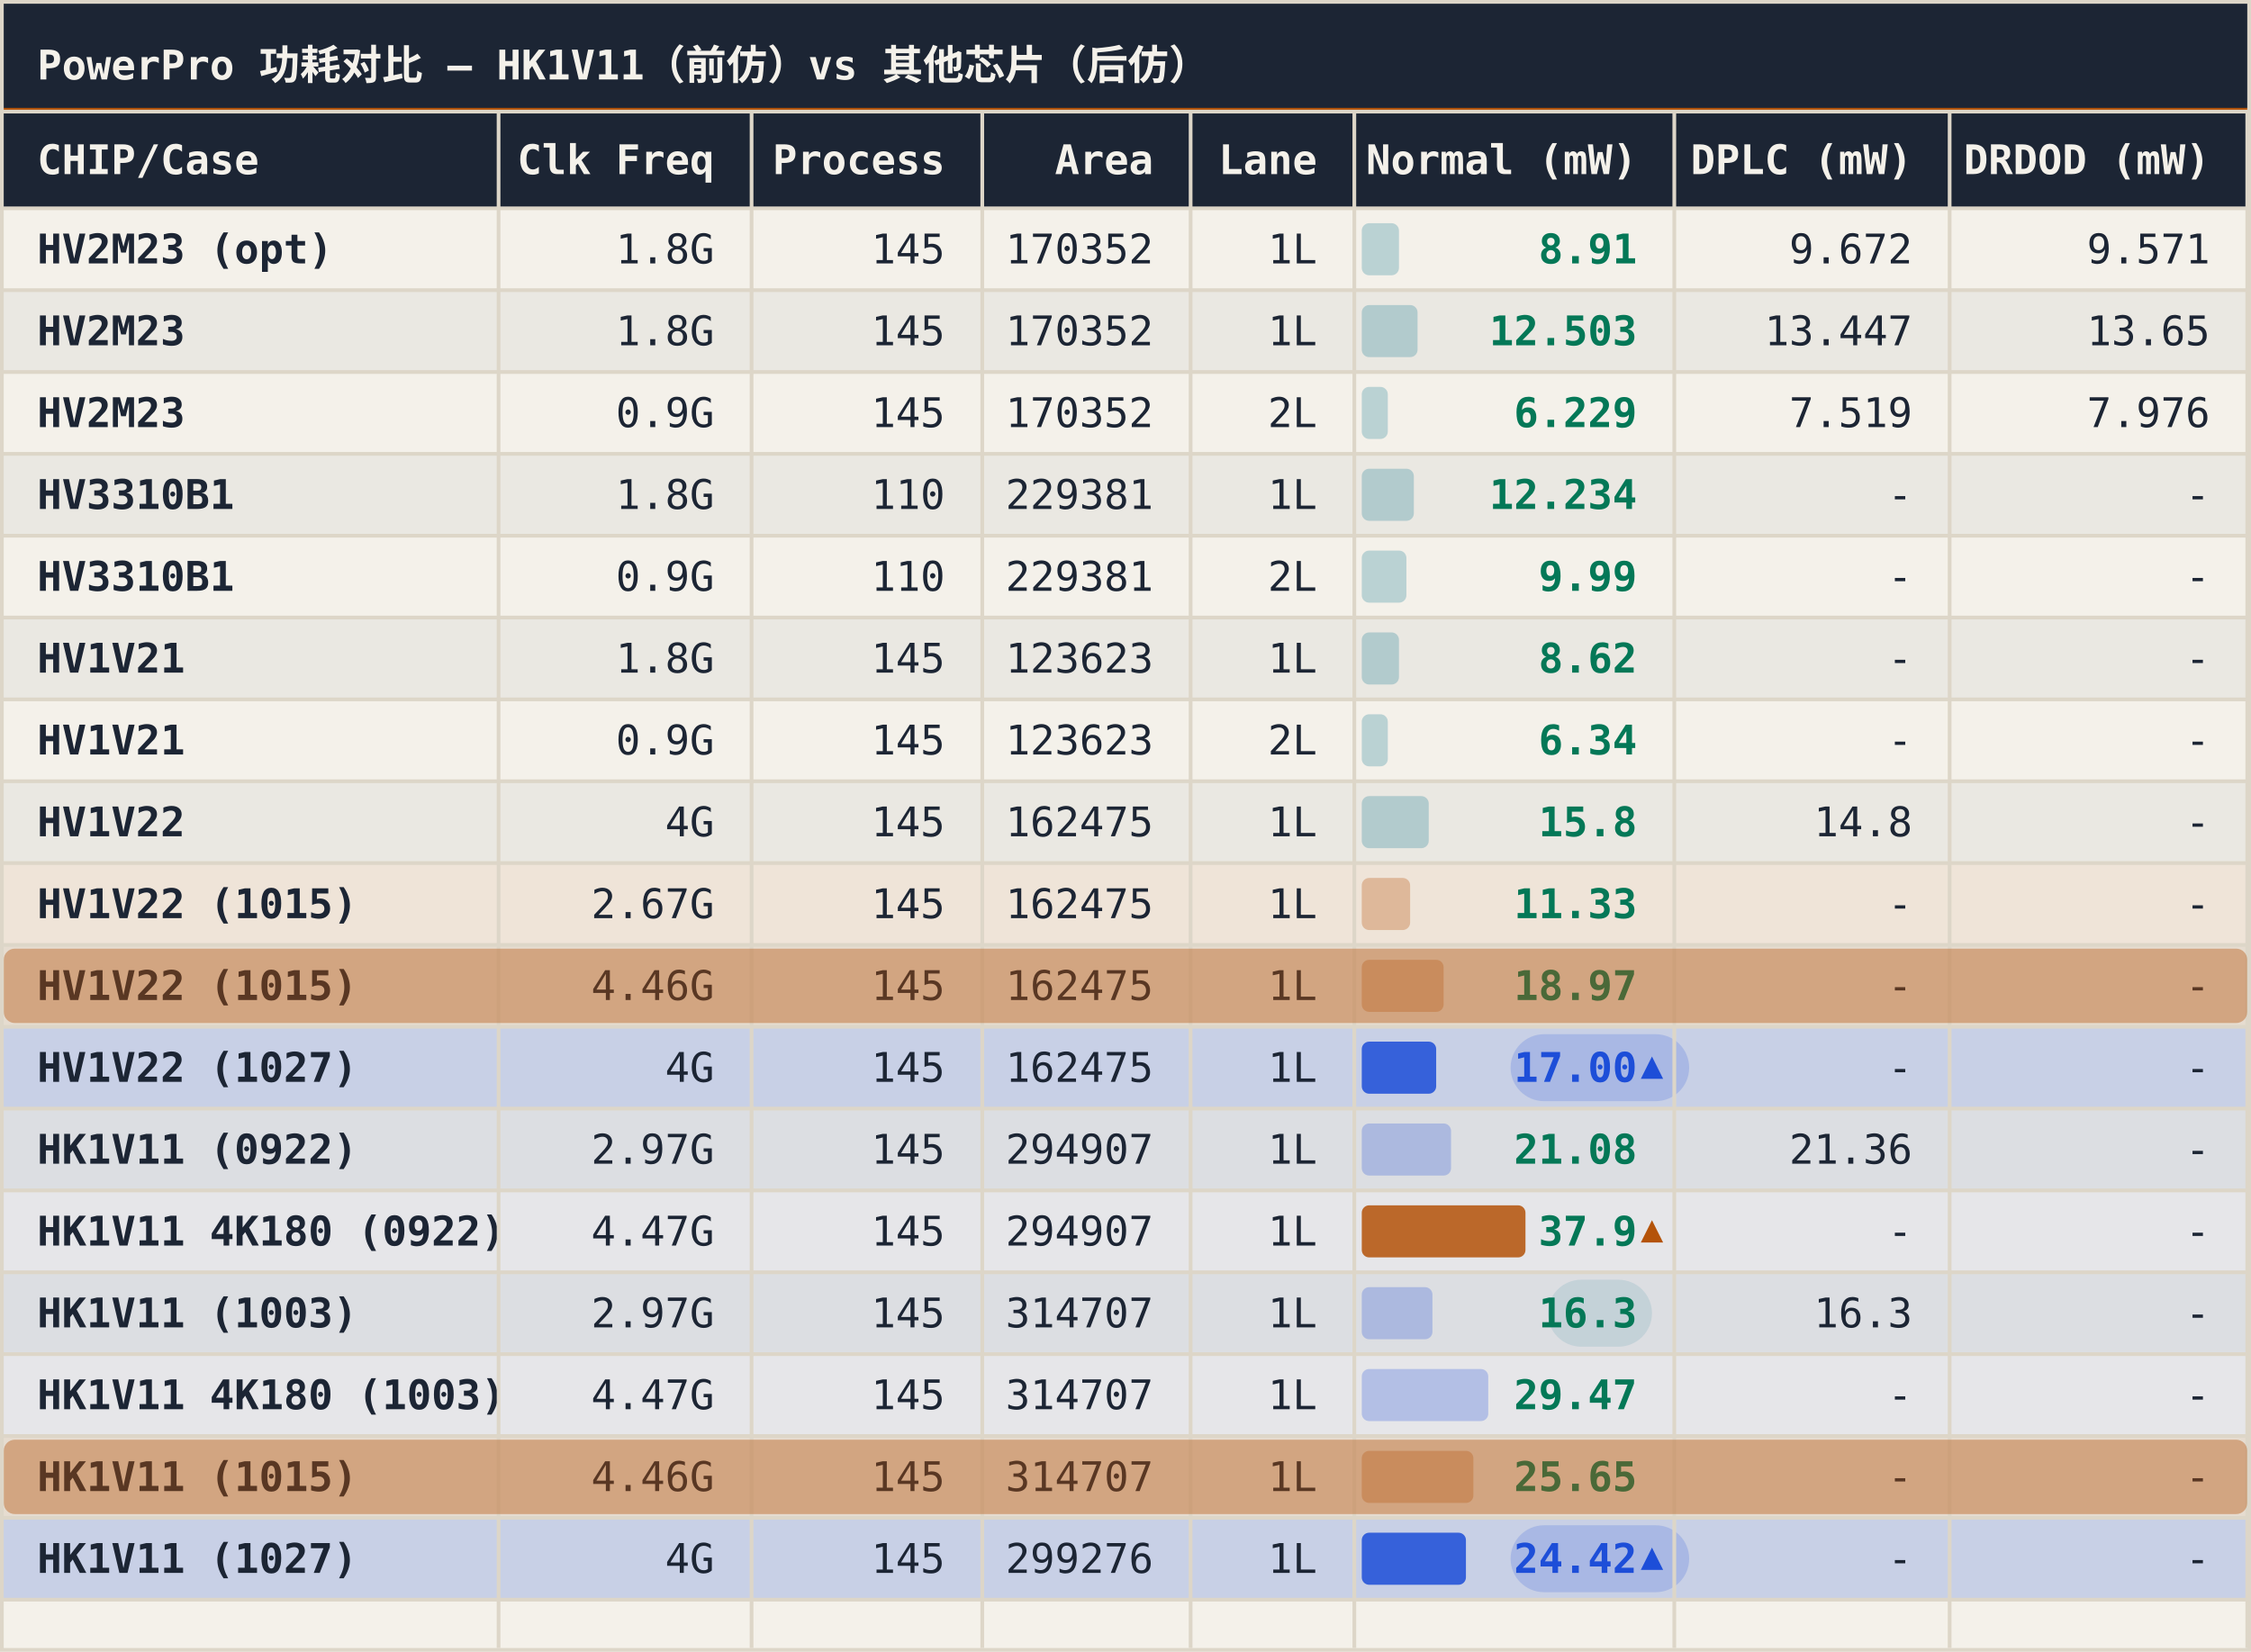
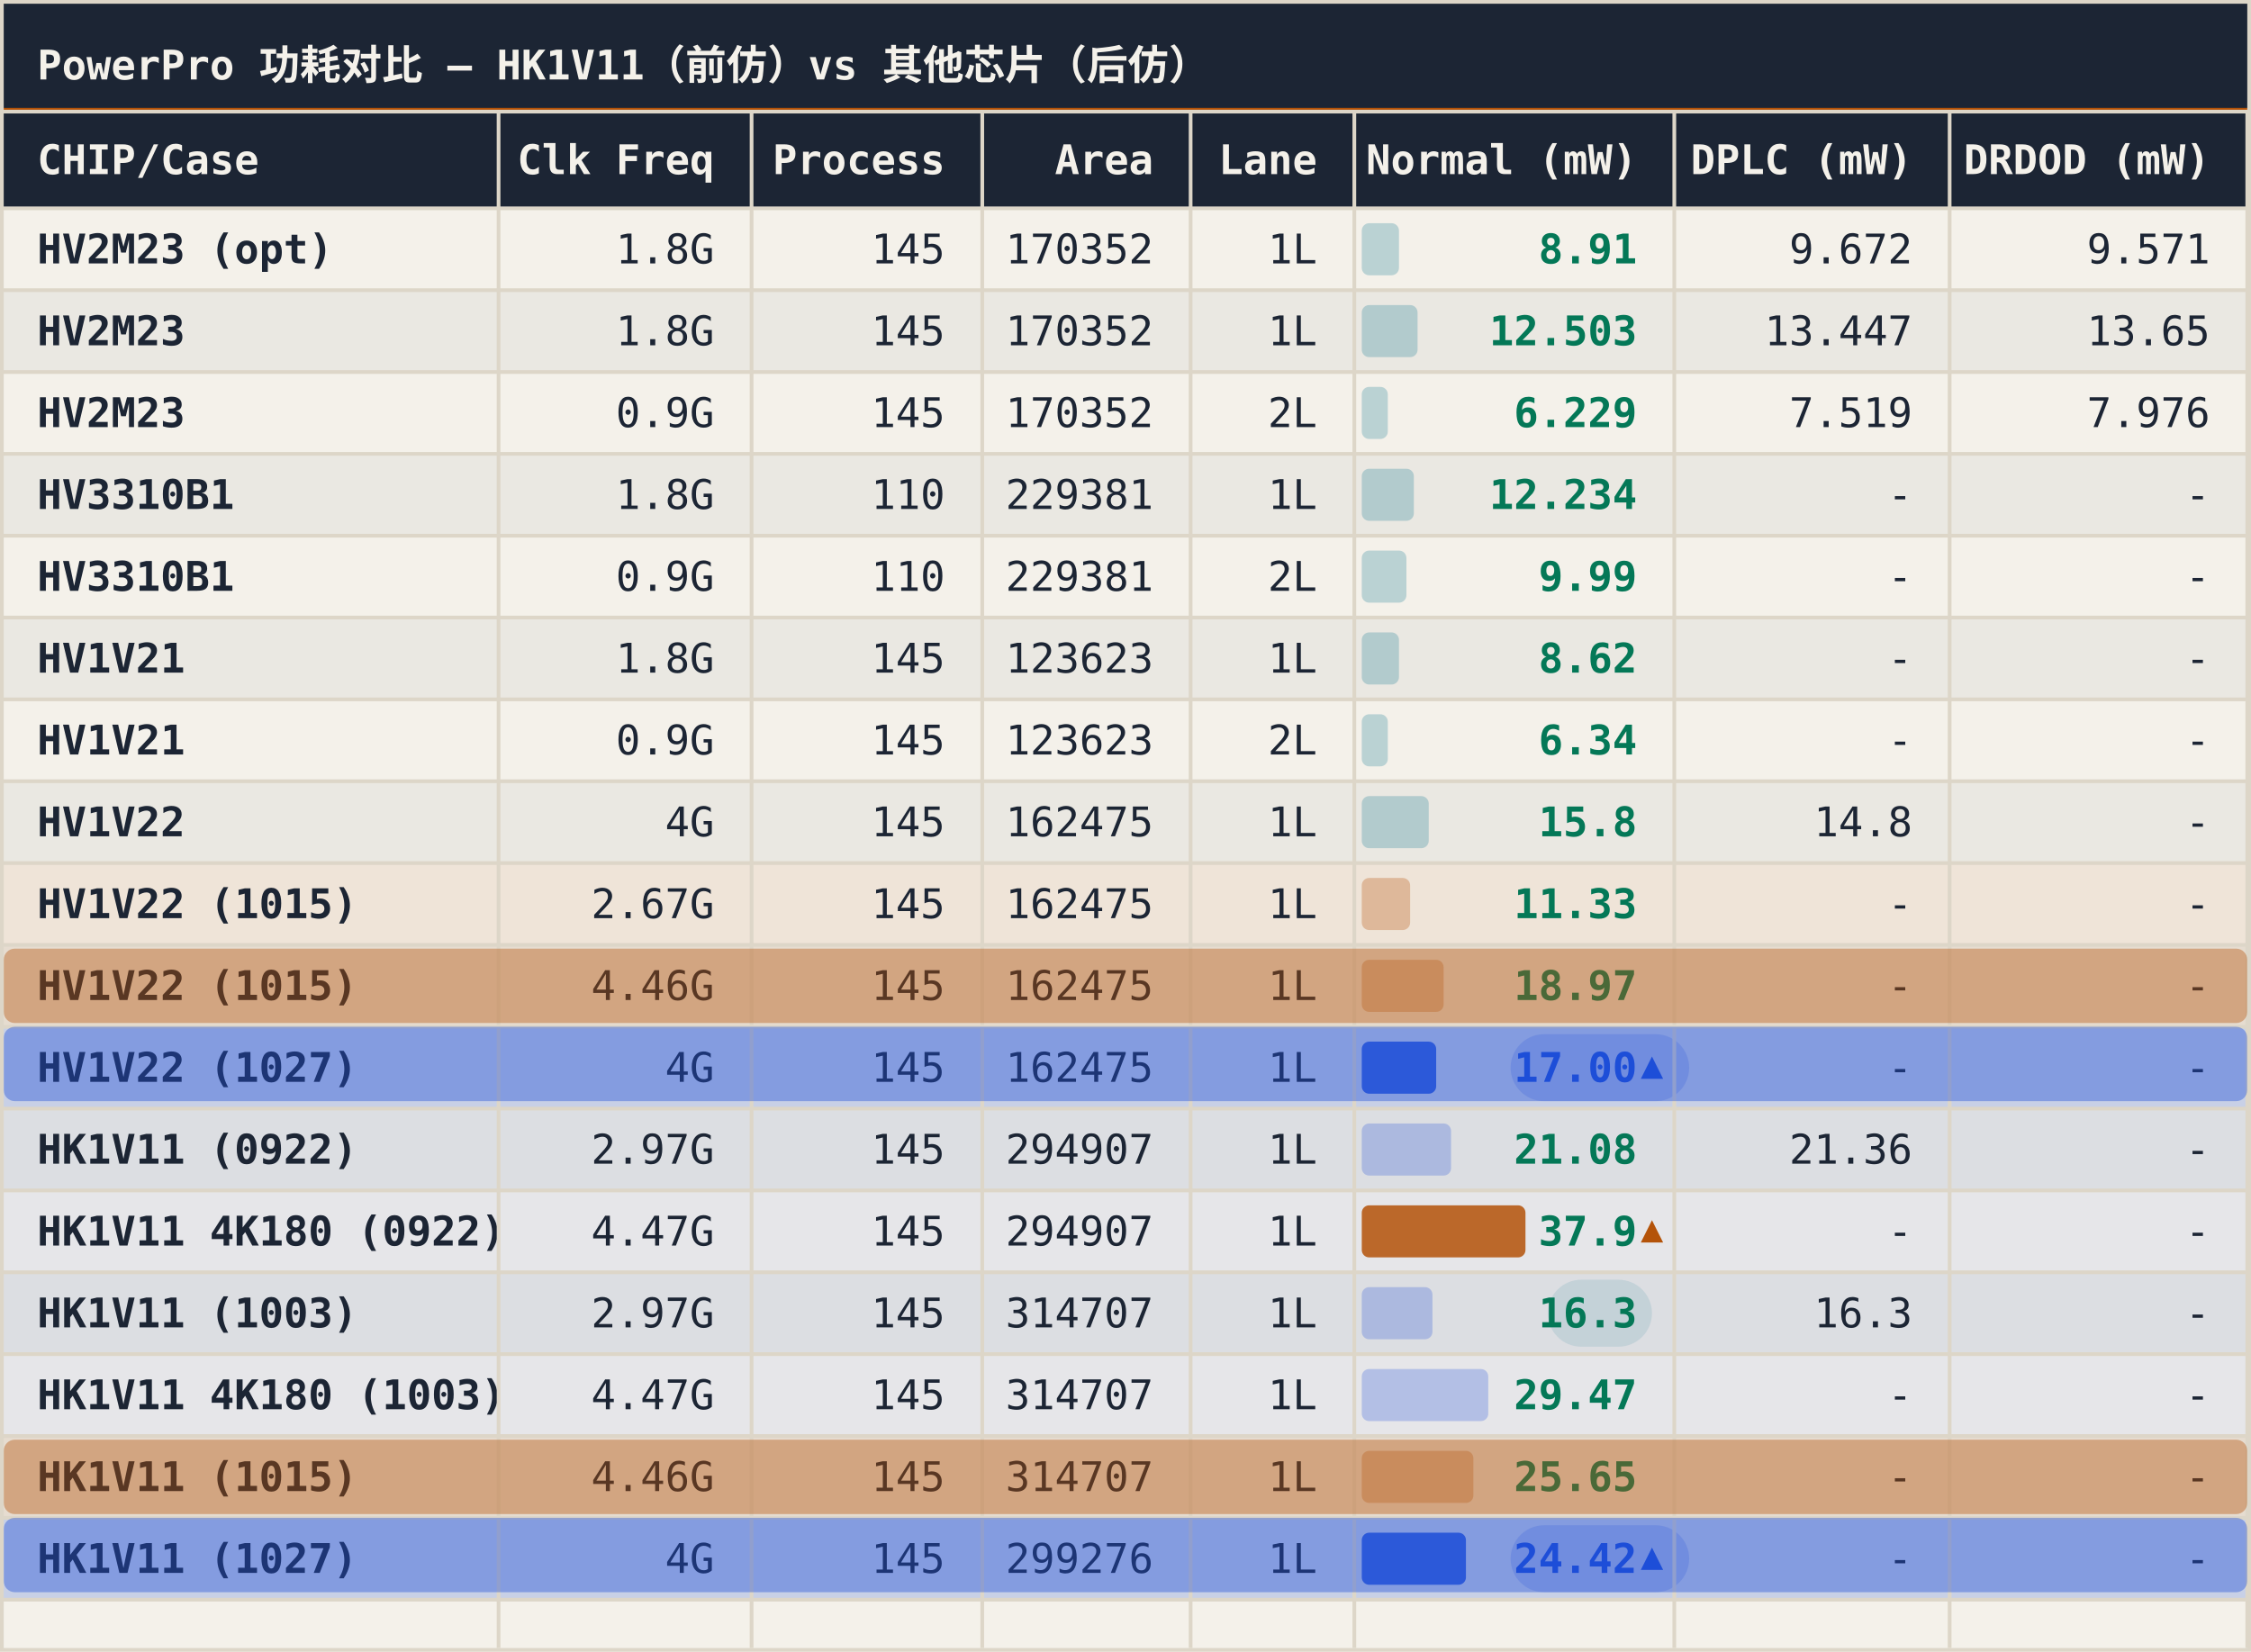
<svg xmlns="http://www.w3.org/2000/svg" width="605" height="444" viewBox="0 0 605 444">
  <style>
text{font-family:ui-monospace,Consolas,monospace,"Microsoft YaHei",sans-serif;font-size:11px;}
@keyframes fadeIn{from{opacity:0}to{opacity:1}}
@keyframes grow{from{transform:scaleX(0)}to{transform:scaleX(1)}}
@keyframes breathe{0%,100%{opacity:.25}50%{opacity:.55}}
@keyframes maxpulse{0%,100%{opacity:.7}50%{opacity:1}}
.in{animation:fadeIn .3s ease-out both;}
.bar{transform-box:fill-box;transform-origin:left center;animation:grow .7s ease-out both;}
.r0{animation:fadeIn .3s ease-out both;animation-delay:0.30s;}
.b0{animation-delay:0.45s;}
.r1{animation:fadeIn .3s ease-out both;animation-delay:0.34s;}
.b1{animation-delay:0.49s;}
.r2{animation:fadeIn .3s ease-out both;animation-delay:0.38s;}
.b2{animation-delay:0.53s;}
.r3{animation:fadeIn .3s ease-out both;animation-delay:0.42s;}
.b3{animation-delay:0.57s;}
.r4{animation:fadeIn .3s ease-out both;animation-delay:0.46s;}
.b4{animation-delay:0.61s;}
.r5{animation:fadeIn .3s ease-out both;animation-delay:0.50s;}
.b5{animation-delay:0.65s;}
.r6{animation:fadeIn .3s ease-out both;animation-delay:0.54s;}
.b6{animation-delay:0.69s;}
.r7{animation:fadeIn .3s ease-out both;animation-delay:0.58s;}
.b7{animation-delay:0.73s;}
.r8{animation:fadeIn .3s ease-out both;animation-delay:0.62s;}
.b8{animation-delay:0.77s;}
.r9{animation:fadeIn .3s ease-out both;animation-delay:0.66s;}
.b9{animation-delay:0.81s;}
.r10{animation:fadeIn .3s ease-out both;animation-delay:0.70s;}
.b10{animation-delay:0.85s;}
.r11{animation:fadeIn .3s ease-out both;animation-delay:0.74s;}
.b11{animation-delay:0.89s;}
.r12{animation:fadeIn .3s ease-out both;animation-delay:0.78s;}
.b12{animation-delay:0.93s;}
.r13{animation:fadeIn .3s ease-out both;animation-delay:0.82s;}
.b13{animation-delay:0.97s;}
.r14{animation:fadeIn .3s ease-out both;animation-delay:0.86s;}
.b14{animation-delay:1.01s;}
.r15{animation:fadeIn .3s ease-out both;animation-delay:0.90s;}
.b15{animation-delay:1.05s;}
.r16{animation:fadeIn .3s ease-out both;animation-delay:0.94s;}
.b16{animation-delay:1.09s;}
.sweep{transform-box:fill-box;transform-origin:left center;animation:grow .5s ease-out .2s both;}
.cap{animation:fadeIn .3s ease-out both;animation-delay:0.90s;}
.breath{animation:breathe 2.4s ease-in-out infinite;opacity:.4;}
.maxpulse{animation:maxpulse 2.8s ease-in-out infinite;opacity:1;}
@keyframes cmpsweep{0%{transform:translateX(-150px);opacity:0}8%{opacity:.3}32%{opacity:.3}37.5%{transform:translateX(625px);opacity:0}100%{transform:translateX(625px);opacity:0}}
.cmpband{transform-box:fill-box;transform-origin:left center;opacity:0;animation:cmpsweep 4s ease-in-out 1s infinite;}
+ .breath2{animation:breathe 2.4s ease-in-out infinite;opacity:.4;}
+ .cmpband2{transform-box:fill-box;transform-origin:left center;opacity:0;animation:cmpsweep 4s ease-in-out 1s infinite;}
@keyframes bardot{0%{opacity:0}10%{opacity:.5}22%{opacity:0}100%{opacity:0}}
.dot{opacity:0;animation:bardot 5.2s ease-in-out infinite;}
.d0{animation-delay:0s;}.d1{animation-delay:.35s;}.d2{animation-delay:.70s;}.d3{animation-delay:1.05s;}.d4{animation-delay:1.40s;}.d5{animation-delay:1.75s;}.d6{animation-delay:2.10s;}.d7{animation-delay:2.45s;}.d8{animation-delay:2.80s;}.d9{animation-delay:3.15s;}.d10{animation-delay:3.50s;}.d11{animation-delay:3.85s;}.d12{animation-delay:4.20s;}.d13{animation-delay:4.55s;}.d14{animation-delay:4.90s;}.d15{animation-delay:5.25s;}.d16{animation-delay:5.60s;}
@keyframes peakglow{0%,100%{opacity:0}50%{opacity:.22}}
.peakglow{opacity:0;animation:peakglow 3.2s ease-in-out .8s infinite;}
@keyframes bluebreathe{0%,100%{opacity:.18}50%{opacity:.45}}
.gglow{opacity:.18;animation:bluebreathe 3.6s ease-in-out .5s infinite;}
.gglow2{opacity:.18;animation:bluebreathe 3.6s ease-in-out 2.3s infinite;}
@keyframes v15pulse{0%,100%{opacity:.75}50%{opacity:1}}
.v15pulse{animation:v15pulse 3.4s ease-in-out infinite;}
.v16pulse{animation:v15pulse 3.4s ease-in-out 1.7s infinite;}
@keyframes tealbreathe{0%,100%{opacity:.12}50%{opacity:.28}}
.tglow{opacity:.12;animation:tealbreathe 5.6s ease-in-out 1.7s infinite;}
@keyframes zebasweep{0%{transform:skewX(-18deg) translateX(-260px);opacity:0}12%{opacity:.06}45%{opacity:.06}58%{transform:skewX(-18deg) translateX(740px);opacity:0}100%{transform:skewX(-18deg) translateX(740px);opacity:0}}
.zeband{transform-box:fill-box;transform-origin:center;opacity:0;animation:zebasweep 6s linear 2.2s infinite;}
@media (prefers-reduced-motion:reduce){*{animation:none!important}}
</style>
  <defs>
    <linearGradient id="gCmp" x1="0" y1="0" x2="1" y2="0">
      <stop offset="0" stop-color="#fffdf7" stop-opacity="0" />
      <stop offset="0.5" stop-color="#fffdf7" stop-opacity="1" />
      <stop offset="1" stop-color="#fffdf7" stop-opacity="0" />
    </linearGradient>
    <linearGradient id="gZeb" x1="0" y1="0" x2="1" y2="0">
      <stop offset="0" stop-color="#fffdf7" stop-opacity="0" />
      <stop offset="0.5" stop-color="#fffdf7" stop-opacity="1" />
      <stop offset="1" stop-color="#fffdf7" stop-opacity="0" />
    </linearGradient>
    <clipPath id="cCmp">
      <rect x="1" y="255" width="603" height="20" />
      <rect x="1" y="387" width="603" height="20" />
    </clipPath>
+     <clipPath id="cCmp2">
+       <rect x="1" y="276" width="603" height="20" />
+       <rect x="1" y="408" width="603" height="20" />
+     </clipPath>
    <clipPath id="cBody">
      <rect x="0" y="56" width="605" height="374" />
    </clipPath>
  </defs>
  <rect x="0" y="0" width="605" height="444" fill="#f4f1ea" />
  <g class="in">
    <rect x="0" y="0" width="605" height="30" fill="#1c2534" />
    <text x="10" y="15.0" dominant-baseline="central" fill="#f4f1ea" font-weight="bold">PowerPro 功耗对比 — HK1V11（前仿）vs 其他芯片（后仿）</text>
    <rect class="sweep" x="0" y="29" width="605" height="2" fill="#b45309" />
    <rect x="0" y="30" width="605" height="26" fill="#1c2534" />
    <text x="10" y="43.0" dominant-baseline="central" fill="#f4f1ea" font-weight="bold">CHIP/Case</text>
    <text x="192" y="43.0" text-anchor="end" dominant-baseline="central" fill="#f4f1ea" font-weight="bold">Clk Freq</text>
    <text x="254" y="43.0" text-anchor="end" dominant-baseline="central" fill="#f4f1ea" font-weight="bold">Process</text>
    <text x="310" y="43.0" text-anchor="end" dominant-baseline="central" fill="#f4f1ea" font-weight="bold">Area</text>
    <text x="354" y="43.0" text-anchor="end" dominant-baseline="central" fill="#f4f1ea" font-weight="bold">Lane</text>
    <text x="440" y="43.0" text-anchor="end" dominant-baseline="central" fill="#f4f1ea" font-weight="bold">Normal (mW)</text>
    <text x="514" y="43.0" text-anchor="end" dominant-baseline="central" fill="#f4f1ea" font-weight="bold">DPLC (mW)</text>
    <text x="594" y="43.0" text-anchor="end" dominant-baseline="central" fill="#f4f1ea" font-weight="bold">DRDOD (mW)</text>
  </g>
  <g class="r0">
    <rect class="bar b0" x="366" y="60" width="10" height="14" rx="2" fill="#0e7490" fill-opacity="0.25" />
    <circle class="dot d0" cx="376" cy="67" r="2.5" fill="#0e7490" />
    <text x="10" y="67.0" dominant-baseline="central" fill="#1c2534" font-weight="bold">HV2M23 (opt)</text>
    <text x="192" y="67.0" text-anchor="end" dominant-baseline="central" fill="#1c2534">1.8G</text>
    <text x="254" y="67.0" text-anchor="end" dominant-baseline="central" fill="#1c2534">145</text>
    <text x="310" y="67.0" text-anchor="end" dominant-baseline="central" fill="#1c2534">170352</text>
    <text x="354" y="67.0" text-anchor="end" dominant-baseline="central" fill="#1c2534">1L</text>
    <text x="440" y="67.0" text-anchor="end" dominant-baseline="central" fill="#047857" font-weight="bold">8.91</text>
    <text x="514" y="67.0" text-anchor="end" dominant-baseline="central" fill="#1c2534">9.672</text>
    <text x="594" y="67.0" text-anchor="end" dominant-baseline="central" fill="#1c2534">9.571</text>
  </g>
  <g class="r1">
    <rect x="0" y="78" width="605" height="22" fill="#1c2534" fill-opacity="0.045" />
    <rect class="bar b1" x="366" y="82" width="15" height="14" rx="2" fill="#0e7490" fill-opacity="0.25" />
    <circle class="dot d1" cx="381" cy="89" r="2.5" fill="#0e7490" />
    <text x="10" y="89.0" dominant-baseline="central" fill="#1c2534" font-weight="bold">HV2M23</text>
    <text x="192" y="89.0" text-anchor="end" dominant-baseline="central" fill="#1c2534">1.8G</text>
    <text x="254" y="89.0" text-anchor="end" dominant-baseline="central" fill="#1c2534">145</text>
    <text x="310" y="89.0" text-anchor="end" dominant-baseline="central" fill="#1c2534">170352</text>
    <text x="354" y="89.0" text-anchor="end" dominant-baseline="central" fill="#1c2534">1L</text>
    <text x="440" y="89.0" text-anchor="end" dominant-baseline="central" fill="#047857" font-weight="bold">12.503</text>
    <text x="514" y="89.0" text-anchor="end" dominant-baseline="central" fill="#1c2534">13.447</text>
    <text x="594" y="89.0" text-anchor="end" dominant-baseline="central" fill="#1c2534">13.65</text>
  </g>
  <g class="r2">
    <rect class="bar b2" x="366" y="104" width="7" height="14" rx="2" fill="#0e7490" fill-opacity="0.25" />
    <circle class="dot d2" cx="373" cy="111" r="2.5" fill="#0e7490" />
    <text x="10" y="111.0" dominant-baseline="central" fill="#1c2534" font-weight="bold">HV2M23</text>
    <text x="192" y="111.0" text-anchor="end" dominant-baseline="central" fill="#1c2534">0.9G</text>
    <text x="254" y="111.0" text-anchor="end" dominant-baseline="central" fill="#1c2534">145</text>
    <text x="310" y="111.0" text-anchor="end" dominant-baseline="central" fill="#1c2534">170352</text>
    <text x="354" y="111.0" text-anchor="end" dominant-baseline="central" fill="#1c2534">2L</text>
    <text x="440" y="111.0" text-anchor="end" dominant-baseline="central" fill="#047857" font-weight="bold">6.229</text>
    <text x="514" y="111.0" text-anchor="end" dominant-baseline="central" fill="#1c2534">7.519</text>
    <text x="594" y="111.0" text-anchor="end" dominant-baseline="central" fill="#1c2534">7.976</text>
  </g>
  <g class="r3">
    <rect x="0" y="122" width="605" height="22" fill="#1c2534" fill-opacity="0.045" />
    <rect class="bar b3" x="366" y="126" width="14" height="14" rx="2" fill="#0e7490" fill-opacity="0.25" />
    <circle class="dot d3" cx="380" cy="133" r="2.5" fill="#0e7490" />
    <text x="10" y="133.0" dominant-baseline="central" fill="#1c2534" font-weight="bold">HV3310B1</text>
    <text x="192" y="133.0" text-anchor="end" dominant-baseline="central" fill="#1c2534">1.8G</text>
    <text x="254" y="133.0" text-anchor="end" dominant-baseline="central" fill="#1c2534">110</text>
    <text x="310" y="133.0" text-anchor="end" dominant-baseline="central" fill="#1c2534">229381</text>
    <text x="354" y="133.0" text-anchor="end" dominant-baseline="central" fill="#1c2534">1L</text>
    <text x="440" y="133.0" text-anchor="end" dominant-baseline="central" fill="#047857" font-weight="bold">12.234</text>
    <text x="514" y="133.0" text-anchor="end" dominant-baseline="central" fill="#1c2534">-</text>
    <text x="594" y="133.0" text-anchor="end" dominant-baseline="central" fill="#1c2534">-</text>
  </g>
  <g class="r4">
    <rect class="bar b4" x="366" y="148" width="12" height="14" rx="2" fill="#0e7490" fill-opacity="0.25" />
    <circle class="dot d4" cx="378" cy="155" r="2.5" fill="#0e7490" />
    <text x="10" y="155.0" dominant-baseline="central" fill="#1c2534" font-weight="bold">HV3310B1</text>
    <text x="192" y="155.0" text-anchor="end" dominant-baseline="central" fill="#1c2534">0.9G</text>
    <text x="254" y="155.0" text-anchor="end" dominant-baseline="central" fill="#1c2534">110</text>
    <text x="310" y="155.0" text-anchor="end" dominant-baseline="central" fill="#1c2534">229381</text>
    <text x="354" y="155.0" text-anchor="end" dominant-baseline="central" fill="#1c2534">2L</text>
    <text x="440" y="155.0" text-anchor="end" dominant-baseline="central" fill="#047857" font-weight="bold">9.99</text>
    <text x="514" y="155.0" text-anchor="end" dominant-baseline="central" fill="#1c2534">-</text>
    <text x="594" y="155.0" text-anchor="end" dominant-baseline="central" fill="#1c2534">-</text>
  </g>
  <g class="r5">
    <rect x="0" y="166" width="605" height="22" fill="#1c2534" fill-opacity="0.045" />
    <rect class="bar b5" x="366" y="170" width="10" height="14" rx="2" fill="#0e7490" fill-opacity="0.25" />
    <circle class="dot d5" cx="376" cy="177" r="2.5" fill="#0e7490" />
    <text x="10" y="177.0" dominant-baseline="central" fill="#1c2534" font-weight="bold">HV1V21</text>
    <text x="192" y="177.0" text-anchor="end" dominant-baseline="central" fill="#1c2534">1.8G</text>
    <text x="254" y="177.0" text-anchor="end" dominant-baseline="central" fill="#1c2534">145</text>
    <text x="310" y="177.0" text-anchor="end" dominant-baseline="central" fill="#1c2534">123623</text>
    <text x="354" y="177.0" text-anchor="end" dominant-baseline="central" fill="#1c2534">1L</text>
    <text x="440" y="177.0" text-anchor="end" dominant-baseline="central" fill="#047857" font-weight="bold">8.62</text>
    <text x="514" y="177.0" text-anchor="end" dominant-baseline="central" fill="#1c2534">-</text>
    <text x="594" y="177.0" text-anchor="end" dominant-baseline="central" fill="#1c2534">-</text>
  </g>
  <g class="r6">
    <rect class="bar b6" x="366" y="192" width="7" height="14" rx="2" fill="#0e7490" fill-opacity="0.25" />
    <circle class="dot d6" cx="373" cy="199" r="2.5" fill="#0e7490" />
    <text x="10" y="199.0" dominant-baseline="central" fill="#1c2534" font-weight="bold">HV1V21</text>
    <text x="192" y="199.0" text-anchor="end" dominant-baseline="central" fill="#1c2534">0.9G</text>
    <text x="254" y="199.0" text-anchor="end" dominant-baseline="central" fill="#1c2534">145</text>
    <text x="310" y="199.0" text-anchor="end" dominant-baseline="central" fill="#1c2534">123623</text>
    <text x="354" y="199.0" text-anchor="end" dominant-baseline="central" fill="#1c2534">2L</text>
    <text x="440" y="199.0" text-anchor="end" dominant-baseline="central" fill="#047857" font-weight="bold">6.34</text>
    <text x="514" y="199.0" text-anchor="end" dominant-baseline="central" fill="#1c2534">-</text>
    <text x="594" y="199.0" text-anchor="end" dominant-baseline="central" fill="#1c2534">-</text>
  </g>
  <g class="r7">
    <rect x="0" y="210" width="605" height="22" fill="#1c2534" fill-opacity="0.045" />
    <rect class="bar b7" x="366" y="214" width="18" height="14" rx="2" fill="#0e7490" fill-opacity="0.25" />
    <circle class="dot d7" cx="384" cy="221" r="2.5" fill="#0e7490" />
    <text x="10" y="221.0" dominant-baseline="central" fill="#1c2534" font-weight="bold">HV1V22</text>
    <text x="192" y="221.0" text-anchor="end" dominant-baseline="central" fill="#1c2534">4G</text>
    <text x="254" y="221.0" text-anchor="end" dominant-baseline="central" fill="#1c2534">145</text>
    <text x="310" y="221.0" text-anchor="end" dominant-baseline="central" fill="#1c2534">162475</text>
    <text x="354" y="221.0" text-anchor="end" dominant-baseline="central" fill="#1c2534">1L</text>
    <text x="440" y="221.0" text-anchor="end" dominant-baseline="central" fill="#047857" font-weight="bold">15.8</text>
    <text x="514" y="221.0" text-anchor="end" dominant-baseline="central" fill="#1c2534">14.8</text>
    <text x="594" y="221.0" text-anchor="end" dominant-baseline="central" fill="#1c2534">-</text>
  </g>
  <g class="r8">
    <rect x="0" y="232" width="605" height="22" fill="#b45309" fill-opacity="0.08" />
    <rect class="bar b8" x="366" y="236" width="13" height="14" rx="2" fill="#b45309" fill-opacity="0.30" />
    <circle class="dot d8" cx="379" cy="243" r="2.5" fill="#b45309" />
    <text x="10" y="243.0" dominant-baseline="central" fill="#1c2534" font-weight="bold">HV1V22 (1015)</text>
    <text x="192" y="243.0" text-anchor="end" dominant-baseline="central" fill="#1c2534">2.67G</text>
    <text x="254" y="243.0" text-anchor="end" dominant-baseline="central" fill="#1c2534">145</text>
    <text x="310" y="243.0" text-anchor="end" dominant-baseline="central" fill="#1c2534">162475</text>
    <text x="354" y="243.0" text-anchor="end" dominant-baseline="central" fill="#1c2534">1L</text>
    <text x="440" y="243.0" text-anchor="end" dominant-baseline="central" fill="#047857" font-weight="bold">11.33</text>
    <text x="514" y="243.0" text-anchor="end" dominant-baseline="central" fill="#1c2534">-</text>
    <text x="594" y="243.0" text-anchor="end" dominant-baseline="central" fill="#1c2534">-</text>
  </g>
  <g class="r9">
    <rect x="0" y="254" width="605" height="22" fill="#1c2534" fill-opacity="0.045" />
    <rect x="0" y="254" width="605" height="22" fill="#b45309" fill-opacity="0.08" />
    <rect class="bar b9" x="366" y="258" width="22" height="14" rx="2" fill="#b45309" fill-opacity="0.30" />
    <circle class="dot d9" cx="388" cy="265" r="2.5" fill="#b45309" />
    <text x="10" y="265.0" dominant-baseline="central" fill="#1c2534" font-weight="bold">HV1V22 (1015)</text>
    <text x="192" y="265.0" text-anchor="end" dominant-baseline="central" fill="#1c2534">4.46G</text>
    <text x="254" y="265.0" text-anchor="end" dominant-baseline="central" fill="#1c2534">145</text>
    <text x="310" y="265.0" text-anchor="end" dominant-baseline="central" fill="#1c2534">162475</text>
    <text x="354" y="265.0" text-anchor="end" dominant-baseline="central" fill="#1c2534">1L</text>
    <text x="440" y="265.0" text-anchor="end" dominant-baseline="central" fill="#047857" font-weight="bold">18.97</text>
    <text x="514" y="265.0" text-anchor="end" dominant-baseline="central" fill="#1c2534">-</text>
    <text x="594" y="265.0" text-anchor="end" dominant-baseline="central" fill="#1c2534">-</text>
  </g>
  <g class="r10">
    <rect x="0" y="276" width="605" height="22" fill="#1d4ed8" fill-opacity="0.20" />
    <rect class="gglow2" x="406" y="278" width="48" height="18" rx="9" fill="#1d4ed8" />
    <g class="v16pulse">
      <rect class="bar b10" x="366" y="280" width="20" height="14" rx="2" fill="#1d4ed8" fill-opacity="0.85" />
      <path d="M441 290 L447 290 L444 284 Z" fill="#1d4ed8" />
    </g>
    <circle class="dot d10" cx="386" cy="287" r="2.5" fill="#1d4ed8" />
    <text x="10" y="287.0" dominant-baseline="central" fill="#1c2534" font-weight="bold">HV1V22 (1027)</text>
    <text x="192" y="287.0" text-anchor="end" dominant-baseline="central" fill="#1c2534">4G</text>
    <text x="254" y="287.0" text-anchor="end" dominant-baseline="central" fill="#1c2534">145</text>
    <text x="310" y="287.0" text-anchor="end" dominant-baseline="central" fill="#1c2534">162475</text>
    <text x="354" y="287.0" text-anchor="end" dominant-baseline="central" fill="#1c2534">1L</text>
    <text x="440" y="287.0" text-anchor="end" dominant-baseline="central" fill="#1d4ed8" font-weight="bold">17.00</text>
    <text x="514" y="287.0" text-anchor="end" dominant-baseline="central" fill="#1c2534">-</text>
    <text x="594" y="287.0" text-anchor="end" dominant-baseline="central" fill="#1c2534">-</text>
  </g>
  <g class="r11">
    <rect x="0" y="298" width="605" height="22" fill="#1c2534" fill-opacity="0.045" />
    <rect x="0" y="298" width="605" height="22" fill="#1d4ed8" fill-opacity="0.07" />
    <rect class="bar b11" x="366" y="302" width="24" height="14" rx="2" fill="#1d4ed8" fill-opacity="0.25" />
    <circle class="dot d11" cx="390" cy="309" r="2.5" fill="#1d4ed8" />
    <text x="10" y="309.0" dominant-baseline="central" fill="#1c2534" font-weight="bold">HK1V11 (0922)</text>
    <text x="192" y="309.0" text-anchor="end" dominant-baseline="central" fill="#1c2534">2.97G</text>
    <text x="254" y="309.0" text-anchor="end" dominant-baseline="central" fill="#1c2534">145</text>
    <text x="310" y="309.0" text-anchor="end" dominant-baseline="central" fill="#1c2534">294907</text>
    <text x="354" y="309.0" text-anchor="end" dominant-baseline="central" fill="#1c2534">1L</text>
    <text x="440" y="309.0" text-anchor="end" dominant-baseline="central" fill="#047857" font-weight="bold">21.08</text>
    <text x="514" y="309.0" text-anchor="end" dominant-baseline="central" fill="#1c2534">21.36</text>
    <text x="594" y="309.0" text-anchor="end" dominant-baseline="central" fill="#1c2534">-</text>
  </g>
  <g class="r12">
    <rect x="0" y="320" width="605" height="22" fill="#1d4ed8" fill-opacity="0.07" />
    <rect class="peakglow" x="404" y="322" width="48" height="18" rx="9" fill="#b45309" />
    <g class="maxpulse">
      <rect class="bar b12" x="366" y="324" width="44" height="14" rx="2" fill="#b45309" fill-opacity="0.85" />
      <path d="M441 334 L447 334 L444 328 Z" fill="#b45309" />
    </g>
    <circle class="dot d12" cx="410" cy="331" r="2.5" fill="#b45309" />
    <text x="10" y="331.0" dominant-baseline="central" fill="#1c2534" font-weight="bold">HK1V11 4K180 (0922)</text>
    <text x="192" y="331.0" text-anchor="end" dominant-baseline="central" fill="#1c2534">4.47G</text>
    <text x="254" y="331.0" text-anchor="end" dominant-baseline="central" fill="#1c2534">145</text>
    <text x="310" y="331.0" text-anchor="end" dominant-baseline="central" fill="#1c2534">294907</text>
    <text x="354" y="331.0" text-anchor="end" dominant-baseline="central" fill="#1c2534">1L</text>
    <text x="440" y="331.0" text-anchor="end" dominant-baseline="central" fill="#047857" font-weight="bold">37.9</text>
    <text x="514" y="331.0" text-anchor="end" dominant-baseline="central" fill="#1c2534">-</text>
    <text x="594" y="331.0" text-anchor="end" dominant-baseline="central" fill="#1c2534">-</text>
  </g>
  <g class="r13">
    <rect x="0" y="342" width="605" height="22" fill="#1c2534" fill-opacity="0.045" />
    <rect x="0" y="342" width="605" height="22" fill="#1d4ed8" fill-opacity="0.07" />
    <rect class="bar b13" x="366" y="346" width="19" height="14" rx="2" fill="#1d4ed8" fill-opacity="0.25" />
    <circle class="dot d13" cx="385" cy="353" r="2.5" fill="#1d4ed8" />
    <rect class="tglow" x="416" y="344" width="28" height="18" rx="9" fill="#0e7490" />
    <text x="10" y="353.0" dominant-baseline="central" fill="#1c2534" font-weight="bold">HK1V11 (1003)</text>
    <text x="192" y="353.0" text-anchor="end" dominant-baseline="central" fill="#1c2534">2.97G</text>
    <text x="254" y="353.0" text-anchor="end" dominant-baseline="central" fill="#1c2534">145</text>
    <text x="310" y="353.0" text-anchor="end" dominant-baseline="central" fill="#1c2534">314707</text>
    <text x="354" y="353.0" text-anchor="end" dominant-baseline="central" fill="#1c2534">1L</text>
    <text x="440" y="353.0" text-anchor="end" dominant-baseline="central" fill="#047857" font-weight="bold">16.3</text>
    <text x="514" y="353.0" text-anchor="end" dominant-baseline="central" fill="#1c2534">16.3</text>
    <text x="594" y="353.0" text-anchor="end" dominant-baseline="central" fill="#1c2534">-</text>
  </g>
  <g class="r14">
    <rect x="0" y="364" width="605" height="22" fill="#1d4ed8" fill-opacity="0.07" />
    <rect class="bar b14" x="366" y="368" width="34" height="14" rx="2" fill="#1d4ed8" fill-opacity="0.25" />
    <circle class="dot d14" cx="400" cy="375" r="2.5" fill="#1d4ed8" />
    <text x="10" y="375.0" dominant-baseline="central" fill="#1c2534" font-weight="bold">HK1V11 4K180 (1003)</text>
    <text x="192" y="375.0" text-anchor="end" dominant-baseline="central" fill="#1c2534">4.47G</text>
    <text x="254" y="375.0" text-anchor="end" dominant-baseline="central" fill="#1c2534">145</text>
    <text x="310" y="375.0" text-anchor="end" dominant-baseline="central" fill="#1c2534">314707</text>
    <text x="354" y="375.0" text-anchor="end" dominant-baseline="central" fill="#1c2534">1L</text>
    <text x="440" y="375.0" text-anchor="end" dominant-baseline="central" fill="#047857" font-weight="bold">29.47</text>
    <text x="514" y="375.0" text-anchor="end" dominant-baseline="central" fill="#1c2534">-</text>
    <text x="594" y="375.0" text-anchor="end" dominant-baseline="central" fill="#1c2534">-</text>
  </g>
  <g class="r15">
    <rect x="0" y="386" width="605" height="22" fill="#1c2534" fill-opacity="0.045" />
    <rect x="0" y="386" width="605" height="22" fill="#b45309" fill-opacity="0.08" />
    <rect class="bar b15" x="366" y="390" width="30" height="14" rx="2" fill="#b45309" fill-opacity="0.30" />
    <circle class="dot d15" cx="396" cy="397" r="2.5" fill="#b45309" />
    <text x="10" y="397.0" dominant-baseline="central" fill="#1c2534" font-weight="bold">HK1V11 (1015)</text>
    <text x="192" y="397.0" text-anchor="end" dominant-baseline="central" fill="#1c2534">4.46G</text>
    <text x="254" y="397.0" text-anchor="end" dominant-baseline="central" fill="#1c2534">145</text>
    <text x="310" y="397.0" text-anchor="end" dominant-baseline="central" fill="#1c2534">314707</text>
    <text x="354" y="397.0" text-anchor="end" dominant-baseline="central" fill="#1c2534">1L</text>
    <text x="440" y="397.0" text-anchor="end" dominant-baseline="central" fill="#047857" font-weight="bold">25.65</text>
    <text x="514" y="397.0" text-anchor="end" dominant-baseline="central" fill="#1c2534">-</text>
    <text x="594" y="397.0" text-anchor="end" dominant-baseline="central" fill="#1c2534">-</text>
  </g>
  <g class="r16">
    <rect x="0" y="408" width="605" height="22" fill="#1d4ed8" fill-opacity="0.20" />
    <rect class="gglow" x="406" y="410" width="48" height="18" rx="9" fill="#1d4ed8" />
    <g class="v15pulse">
      <rect class="bar b16" x="366" y="412" width="28" height="14" rx="2" fill="#1d4ed8" fill-opacity="0.85" />
      <path d="M441 422 L447 422 L444 416 Z" fill="#1d4ed8" />
    </g>
    <circle class="dot d16" cx="394" cy="419" r="2.5" fill="#1d4ed8" />
    <text x="10" y="419.0" dominant-baseline="central" fill="#1c2534" font-weight="bold">HK1V11 (1027)</text>
    <text x="192" y="419.0" text-anchor="end" dominant-baseline="central" fill="#1c2534">4G</text>
    <text x="254" y="419.0" text-anchor="end" dominant-baseline="central" fill="#1c2534">145</text>
    <text x="310" y="419.0" text-anchor="end" dominant-baseline="central" fill="#1c2534">299276</text>
    <text x="354" y="419.0" text-anchor="end" dominant-baseline="central" fill="#1c2534">1L</text>
    <text x="440" y="419.0" text-anchor="end" dominant-baseline="central" fill="#1d4ed8" font-weight="bold">24.42</text>
    <text x="514" y="419.0" text-anchor="end" dominant-baseline="central" fill="#1c2534">-</text>
    <text x="594" y="419.0" text-anchor="end" dominant-baseline="central" fill="#1c2534">-</text>
  </g>
  <g clip-path="url(#cBody)">
    <rect class="zeband" x="0" y="50" width="180" height="388" fill="url(#gZeb)" />
  </g>
  <g stroke="#ddd6c8" stroke-width="1">
    <line x1="0" y1="30" x2="0" y2="443" />
    <line x1="134" y1="30" x2="134" y2="443" />
    <line x1="202" y1="30" x2="202" y2="443" />
    <line x1="264" y1="30" x2="264" y2="443" />
    <line x1="320" y1="30" x2="320" y2="443" />
    <line x1="364" y1="30" x2="364" y2="443" />
    <line x1="450" y1="30" x2="450" y2="443" />
    <line x1="524" y1="30" x2="524" y2="443" />
    <line x1="604" y1="30" x2="604" y2="443" />
    <line x1="0" y1="30" x2="605" y2="30" />
    <line x1="0" y1="56" x2="605" y2="56" />
    <line x1="0" y1="78" x2="605" y2="78" />
    <line x1="0" y1="100" x2="605" y2="100" />
    <line x1="0" y1="122" x2="605" y2="122" />
    <line x1="0" y1="144" x2="605" y2="144" />
    <line x1="0" y1="166" x2="605" y2="166" />
    <line x1="0" y1="188" x2="605" y2="188" />
    <line x1="0" y1="210" x2="605" y2="210" />
    <line x1="0" y1="232" x2="605" y2="232" />
    <line x1="0" y1="254" x2="605" y2="254" />
    <line x1="0" y1="276" x2="605" y2="276" />
    <line x1="0" y1="298" x2="605" y2="298" />
    <line x1="0" y1="320" x2="605" y2="320" />
    <line x1="0" y1="342" x2="605" y2="342" />
    <line x1="0" y1="364" x2="605" y2="364" />
    <line x1="0" y1="386" x2="605" y2="386" />
    <line x1="0" y1="408" x2="605" y2="408" />
    <line x1="0" y1="430" x2="605" y2="430" />
  </g>
  <g class="breath" fill="#b45309">
    <rect x="1" y="255" width="603" height="20" rx="3" />
    <rect x="1" y="387" width="603" height="20" rx="3" />
  </g>
+   <g class="breath2" fill="#1d4ed8">
+     <rect x="1" y="276" width="603" height="20" rx="3" />
+     <rect x="1" y="408" width="603" height="20" rx="3" />
+   </g>
  <g clip-path="url(#cCmp)">
    <rect class="cmpband" x="0" y="255" width="150" height="152" fill="url(#gCmp)" />
  </g>
+   <g clip-path="url(#cCmp2)">
+     <rect class="cmpband2" x="0" y="276" width="150" height="152" fill="url(#gCmp)" />
+   </g>
  <rect x="0.5" y="0.5" width="604" height="443" fill="none" stroke="#ddd6c8" stroke-width="1" />
</svg>
